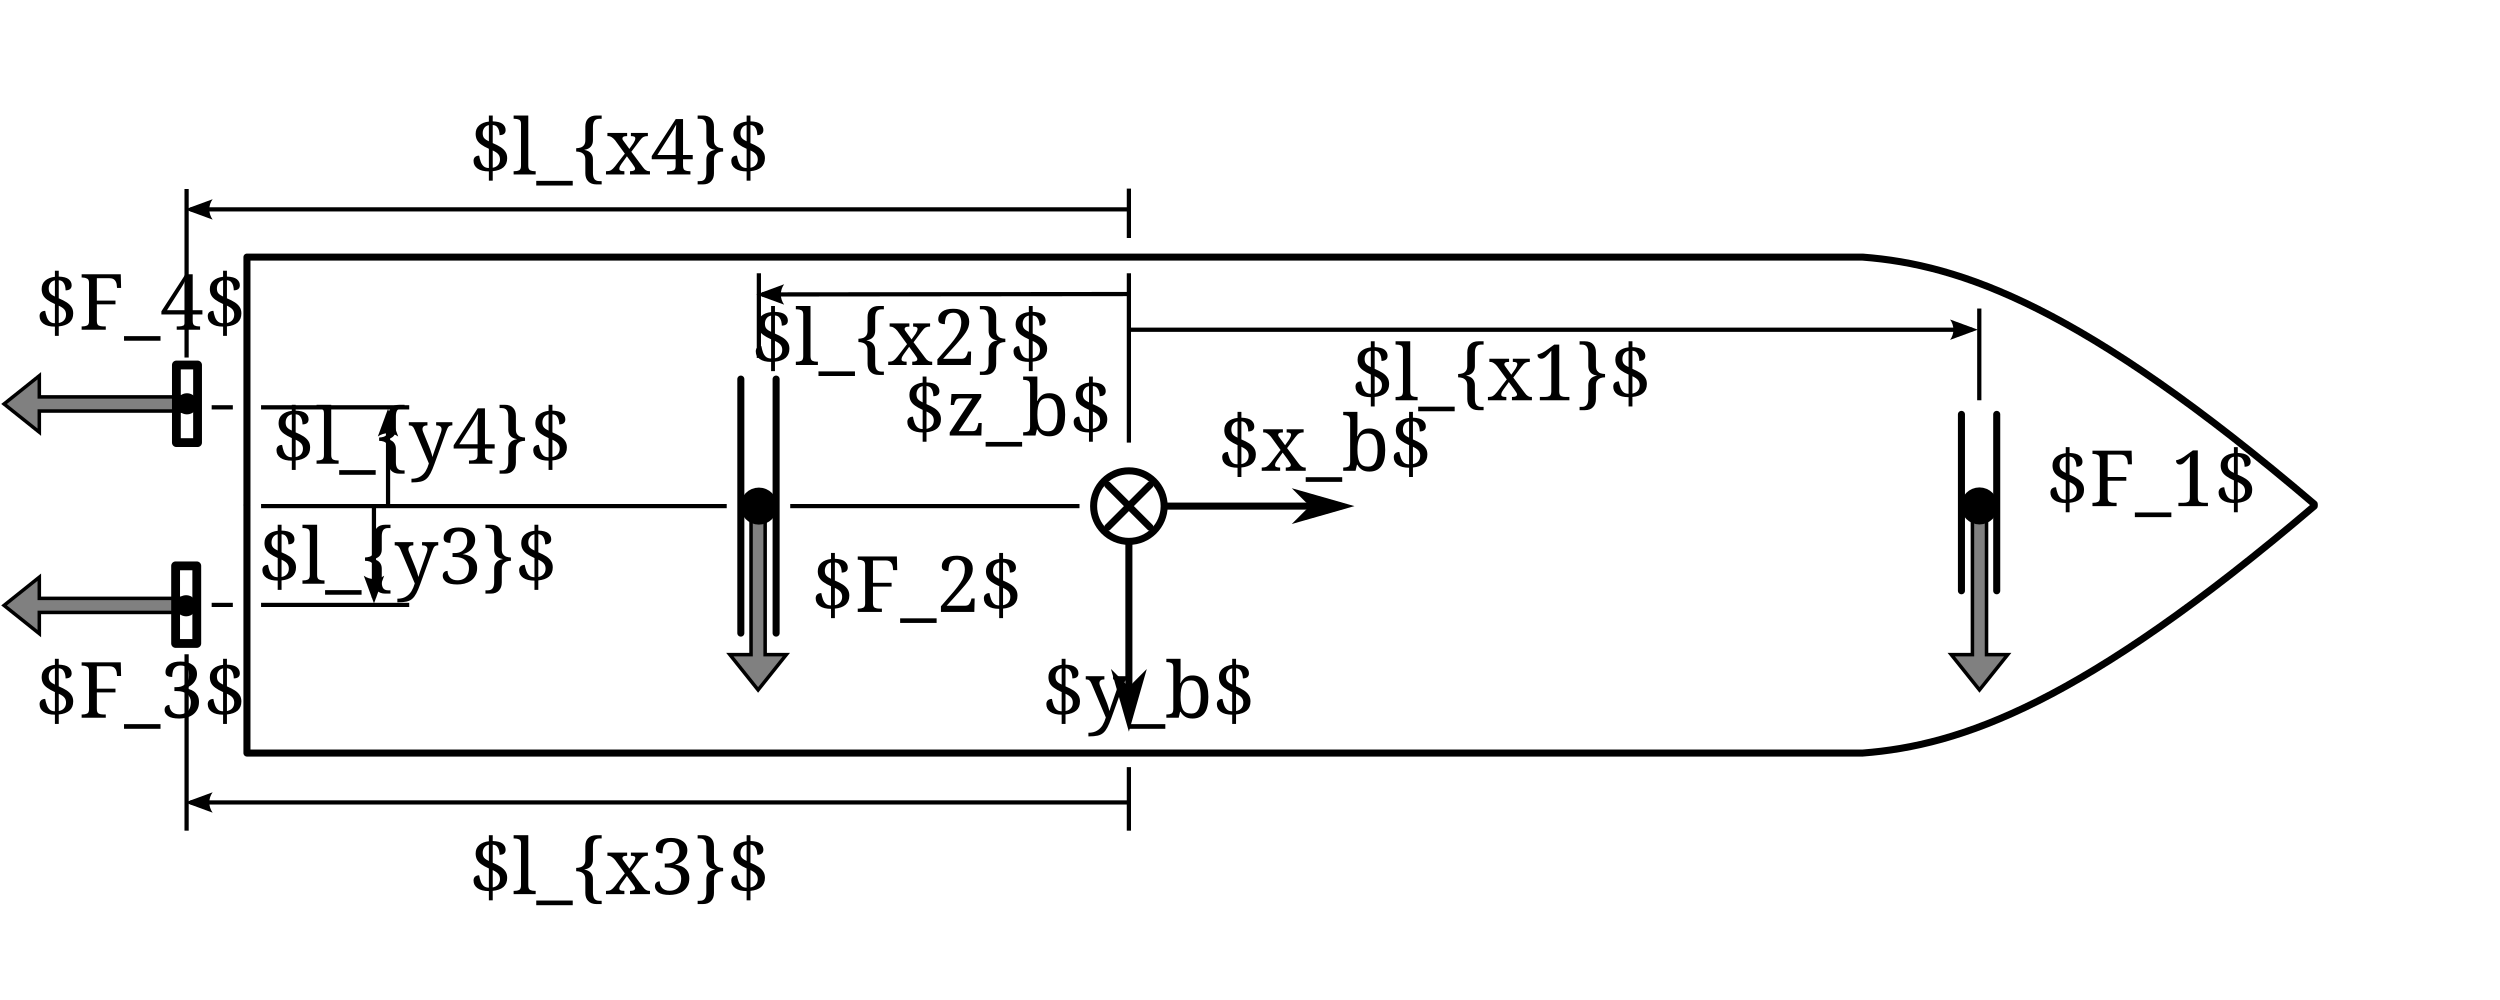
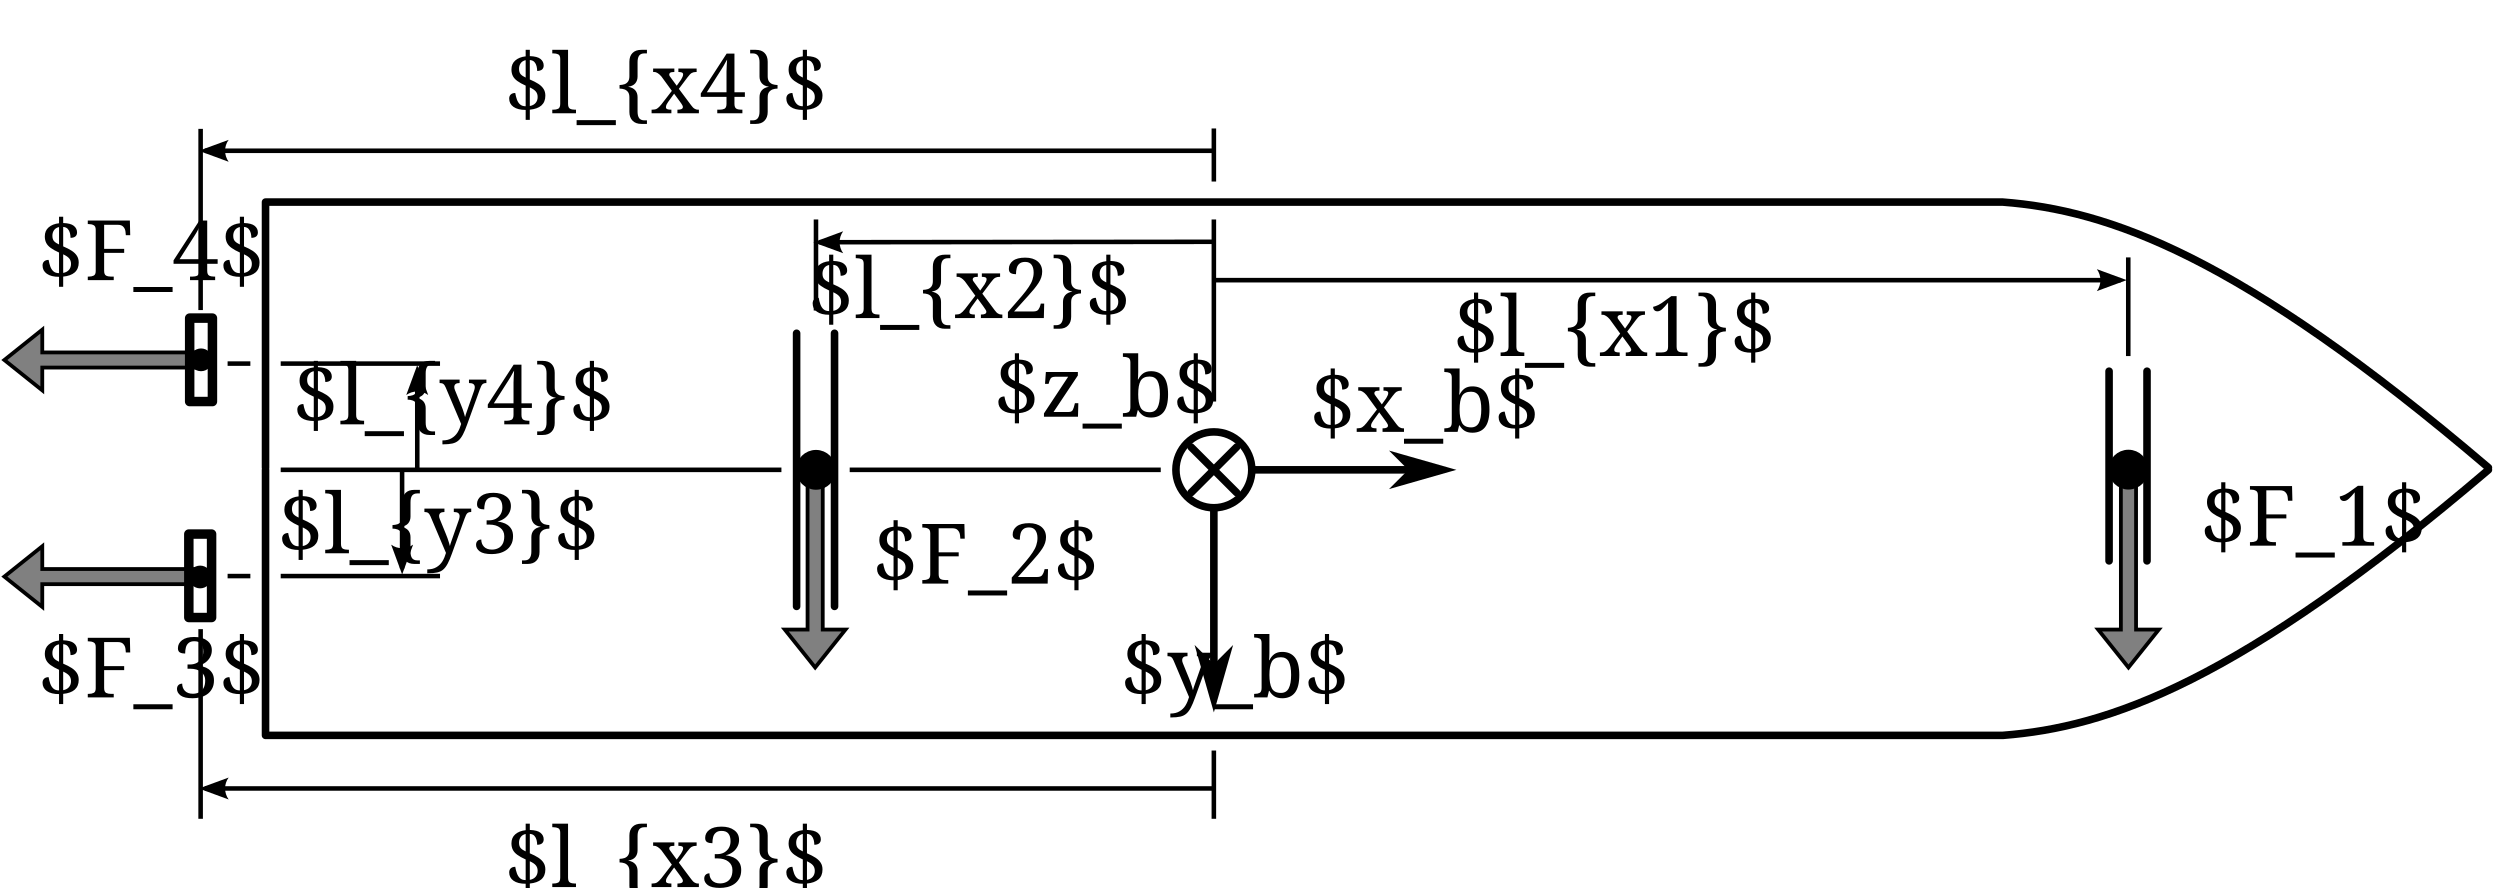
- <svg xmlns="http://www.w3.org/2000/svg" width="354.331" height="141.732" id="svg2" version="1.1">
+ <svg xmlns="http://www.w3.org/2000/svg" width="329.528" height="116.929" id="svg2" version="1.1">
  <defs id="defs4">
-     <marker orient="auto" refY="0.0" refX="0.0" id="Arrow2Mstart" style="overflow:visible">
-       <path id="path4164" style="fill-rule:evenodd;stroke-width:0.625;stroke-linejoin:round" d="M 8.719,4.034 L -2.207,0.016 L 8.719,-4.002 C 6.973,-1.63 6.983,1.616 8.719,4.034 z " transform="scale(0.6) translate(0,0)" />
+     <marker orient="auto" refY="0" refX="0" id="Arrow2Mstart" style="overflow:visible">
+       <path id="path4164" style="fill-rule:evenodd;stroke-width:0.625;stroke-linejoin:round" d="M 8.719,4.034 -2.207,0.016 8.719,-4.002 c -1.745,2.372 -1.735,5.617 -6e-7,8.035 z" transform="scale(0.6,0.6)" />
    </marker>
    <marker orient="auto" refY="0" refX="0" id="Arrow1Mend" style="overflow:visible">
      <path id="path4183" d="M 0,0 5,-5 -12.5,0 5,5 0,0 z" style="fill-rule:evenodd;stroke:#000000;stroke-width:1pt" transform="matrix(-0.4,0,0,-0.4,-4,0)" />
    </marker>
  </defs>
-   <g id="layer1" transform="translate(0,-910.6286)">
-     <path id="path3925" d="m 26.572,966.884 -21,0 0,-3 -5,4 5,4 0,-3 21,0 z" style="fill:#808080;fill-opacity:1;stroke:#000000;stroke-width:0.5;stroke-linecap:butt;stroke-linejoin:miter;stroke-miterlimit:4;stroke-opacity:1;stroke-dasharray:none" />
-     <path style="fill:#808080;fill-opacity:1;stroke:#000000;stroke-width:0.5;stroke-linecap:butt;stroke-linejoin:miter;stroke-miterlimit:4;stroke-opacity:1;stroke-dasharray:none" d="m 26.572,995.434 -21,0 0,-3 -5,4 5,4 0,-3 21,0 z" id="path3923" />
-     <path id="path3921" d="m 106.446,982.414 0,21 -3,0 4,5 4,-5 -3,0 0,-21 z" style="fill:#808080;fill-opacity:1;stroke:#000000;stroke-width:0.5;stroke-linecap:butt;stroke-linejoin:miter;stroke-miterlimit:4;stroke-opacity:1;stroke-dasharray:none" />
-     <path style="fill:#808080;stroke:#000000;stroke-width:0.5;stroke-linecap:butt;stroke-linejoin:miter;stroke-opacity:1;fill-opacity:1;stroke-miterlimit:4;stroke-dasharray:none" d="m 279.556,982.414 0,21 -3,0 4,5 4,-5 -3,0 0,-21 z" id="path3917" />
-     <path style="fill:none;stroke:#000000;stroke-opacity:1" id="path3396" d="m 165,71.732 c 0,2.761 -2.239,5 -5,5 -2.761,0 -5,-2.239 -5,-5 0,-2.761 2.239,-5 5,-5 2.761,0 5,2.239 5,5 z" transform="translate(0,910.6286)" />
-     <path style="fill:none;stroke:#000000;stroke-width:1px;stroke-linecap:butt;stroke-linejoin:miter;stroke-opacity:1;marker-end:url(#Arrow1Mend)" d="m 165,71.732 25,0" id="path4166" transform="translate(0,910.6286)" />
-     <path style="fill:none;stroke:#000000;stroke-width:1px;stroke-linecap:butt;stroke-linejoin:miter;stroke-opacity:1;marker-end:url(#Arrow1Mend)" d="m 160,76.732 0,25" id="path4168" transform="translate(0,910.6286)" />
-     <path style="fill:none;stroke:#000000;stroke-width:1px;stroke-linecap:round;stroke-linejoin:round;stroke-opacity:1" d="m 105,89.732 0,-36" id="path4616" transform="translate(0,910.6286)" />
-     <path style="fill:none;stroke:#000000;stroke-width:1px;stroke-linecap:round;stroke-linejoin:round;stroke-opacity:1" d="m 110,53.732 0,36" id="path4618" transform="translate(0,910.6286)" />
-     <path style="fill:none;stroke:#000000;stroke-width:1px;stroke-linecap:round;stroke-linejoin:round;stroke-opacity:1" d="m 283,83.732 0,-25" id="path4620" transform="translate(0,910.6286)" />
-     <path style="fill:none;stroke:#000000;stroke-width:1px;stroke-linecap:round;stroke-linejoin:round;stroke-opacity:1" d="m 278,83.732 0,-25" id="path4622" transform="translate(0,910.6286)" />
-     <text xml:space="preserve" style="font-size:11px;font-style:normal;font-variant:normal;font-weight:normal;font-stretch:normal;text-align:center;line-height:125%;letter-spacing:0px;word-spacing:0px;writing-mode:lr-tb;text-anchor:middle;fill:#000000;fill-opacity:1;stroke:none;font-family:Serif;-inkscape-font-specification:Serif" x="195" y="977.361" id="text4624">
-       <tspan x="195" y="977.361" id="tspan4636">$x_b$</tspan>
+   <g id="layer1" transform="translate(0,-935.4317)">
+     <path id="path3925" d="m 26.572,981.884 -21,0 0,-3 -5,4 5,4 0,-3 21,0 z" style="fill:#808080;fill-opacity:1;stroke:#000000;stroke-width:0.5;stroke-linecap:butt;stroke-linejoin:miter;stroke-miterlimit:4;stroke-opacity:1;stroke-dasharray:none" />
+     <path style="fill:#808080;fill-opacity:1;stroke:#000000;stroke-width:0.5;stroke-linecap:butt;stroke-linejoin:miter;stroke-miterlimit:4;stroke-opacity:1;stroke-dasharray:none" d="m 26.572,1010.434 -21,0 0,-3 -5,4 5,4 0,-3 21,0 z" id="path3923" />
+     <path id="path3921" d="m 106.446,997.414 0,21 -3,0 4,5 4,-5 -3,0 0,-21 z" style="fill:#808080;fill-opacity:1;stroke:#000000;stroke-width:0.5;stroke-linecap:butt;stroke-linejoin:miter;stroke-miterlimit:4;stroke-opacity:1;stroke-dasharray:none" />
+     <path style="fill:#808080;fill-opacity:1;stroke:#000000;stroke-width:0.5;stroke-linecap:butt;stroke-linejoin:miter;stroke-miterlimit:4;stroke-opacity:1;stroke-dasharray:none" d="m 279.556,997.414 0,21 -3,0 4,5 4,-5 -3,0 0,-21 z" id="path3917" />
+     <path style="fill:none;stroke:#000000;stroke-opacity:1" id="path3396" d="m 165,71.732 c 0,2.761 -2.239,5 -5,5 -2.761,0 -5,-2.239 -5,-5 0,-2.761 2.239,-5 5,-5 2.761,0 5,2.239 5,5 z" transform="translate(0,925.6286)" />
+     <path style="fill:none;stroke:#000000;stroke-width:1px;stroke-linecap:butt;stroke-linejoin:miter;stroke-opacity:1;marker-end:url(#Arrow1Mend)" d="m 165,997.361 25,0" id="path4166" />
+     <path style="fill:none;stroke:#000000;stroke-width:1px;stroke-linecap:butt;stroke-linejoin:miter;stroke-opacity:1;marker-end:url(#Arrow1Mend)" d="m 160,1002.361 0,25" id="path4168" />
+     <path style="fill:none;stroke:#000000;stroke-width:1px;stroke-linecap:round;stroke-linejoin:round;stroke-opacity:1" d="m 105,1015.361 0,-36" id="path4616" />
+     <path style="fill:none;stroke:#000000;stroke-width:1px;stroke-linecap:round;stroke-linejoin:round;stroke-opacity:1" d="m 110,979.361 0,36" id="path4618" />
+     <path style="fill:none;stroke:#000000;stroke-width:1px;stroke-linecap:round;stroke-linejoin:round;stroke-opacity:1" d="m 283,1009.361 0,-25" id="path4620" />
+     <path style="fill:none;stroke:#000000;stroke-width:1px;stroke-linecap:round;stroke-linejoin:round;stroke-opacity:1" d="m 278,1009.361 0,-25" id="path4622" />
+     <text xml:space="preserve" style="font-size:11px;font-style:normal;font-variant:normal;font-weight:normal;font-stretch:normal;text-align:center;line-height:125%;letter-spacing:0px;word-spacing:0px;writing-mode:lr-tb;text-anchor:middle;fill:#000000;fill-opacity:1;stroke:none;font-family:Serif;-inkscape-font-specification:Serif" x="195" y="992.361" id="text4624">
+       <tspan x="195" y="992.361" id="tspan4636">$x_b$</tspan>
    </text>
-     <text id="text4628" y="1012.361" x="170" style="font-size:11px;font-style:normal;font-variant:normal;font-weight:normal;font-stretch:normal;text-align:center;line-height:125%;letter-spacing:0px;word-spacing:0px;writing-mode:lr-tb;text-anchor:middle;fill:#000000;fill-opacity:1;stroke:none;font-family:Serif;-inkscape-font-specification:Serif" xml:space="preserve">
-       <tspan y="1012.361" x="170" id="tspan4630">$y_b$</tspan>
+     <text id="text4628" y="1027.361" x="170" style="font-size:11px;font-style:normal;font-variant:normal;font-weight:normal;font-stretch:normal;text-align:center;line-height:125%;letter-spacing:0px;word-spacing:0px;writing-mode:lr-tb;text-anchor:middle;fill:#000000;fill-opacity:1;stroke:none;font-family:Serif;-inkscape-font-specification:Serif" xml:space="preserve">
+       <tspan y="1027.361" x="170" id="tspan4630">$y_b$</tspan>
    </text>
-     <text xml:space="preserve" style="font-size:11px;font-style:normal;font-variant:normal;font-weight:normal;font-stretch:normal;text-align:center;line-height:125%;letter-spacing:0px;word-spacing:0px;writing-mode:lr-tb;text-anchor:middle;fill:#000000;fill-opacity:1;stroke:none;font-family:Serif;-inkscape-font-specification:Serif" x="150" y="972.361" id="text4632">
-       <tspan id="tspan4634" x="150" y="972.361">$z_b$</tspan>
+     <text xml:space="preserve" style="font-size:11px;font-style:normal;font-variant:normal;font-weight:normal;font-stretch:normal;text-align:center;line-height:125%;letter-spacing:0px;word-spacing:0px;writing-mode:lr-tb;text-anchor:middle;fill:#000000;fill-opacity:1;stroke:none;font-family:Serif;-inkscape-font-specification:Serif" x="153" y="990.361" id="text4632">
+       <tspan id="tspan4634" x="153" y="990.361">$z_b$</tspan>
    </text>
-     <path style="fill:none;stroke:#000000;stroke-width:1px;stroke-linecap:round;stroke-linejoin:miter;stroke-opacity:1" d="m 163,68.732 -6,6" id="path3073" transform="translate(0,910.6286)" />
-     <path style="fill:none;stroke:#000000;stroke-width:1px;stroke-linecap:round;stroke-linejoin:miter;stroke-opacity:1" d="m 157,68.732 6,6" id="path3075" transform="translate(0,910.6286)" />
-     <path style="fill:#000000;fill-opacity:1;fill-rule:nonzero;stroke:#000000;stroke-width:1.25;stroke-linecap:round;stroke-linejoin:round;stroke-miterlimit:4;stroke-opacity:1;stroke-dasharray:none;stroke-dashoffset:0" id="path3851" d="m 109,71.732 c 0,1.105 -0.895,2 -2,2 -1.105,0 -2,-0.895 -2,-2 0,-1.105 0.895,-2 2,-2 1.105,0 2,0.895 2,2 z" transform="translate(0.5559754,910.6286)" />
-     <path transform="translate(173.5509,910.6039)" d="m 109,71.732 c 0,1.105 -0.895,2 -2,2 -1.105,0 -2,-0.895 -2,-2 0,-1.105 0.895,-2 2,-2 1.105,0 2,0.895 2,2 z" id="path3853" style="fill:#000000;fill-opacity:1;fill-rule:nonzero;stroke:#000000;stroke-width:1.25;stroke-linecap:round;stroke-linejoin:round;stroke-miterlimit:4;stroke-opacity:1;stroke-dasharray:none;stroke-dashoffset:0" />
-     <rect style="fill:none;stroke:#000000;stroke-width:1.25;stroke-linecap:round;stroke-linejoin:round;stroke-miterlimit:4;stroke-opacity:1;stroke-dasharray:none;stroke-dashoffset:0" id="rect3855" width="3" height="11" x="25" y="962.361" />
-     <rect y="990.827" x="24.889" height="11" width="3" id="rect3857" style="fill:none;stroke:#000000;stroke-width:1.25;stroke-linecap:round;stroke-linejoin:round;stroke-miterlimit:4;stroke-opacity:1;stroke-dasharray:none;stroke-dashoffset:0" />
-     <path style="fill:none;stroke:#000000;stroke-width:1px;stroke-linecap:round;stroke-linejoin:round;stroke-opacity:1" d="M 328,71.732 C 295.073,99.808 277.844,105.666 264,106.732 l -229,0 0,-35" id="path3859" transform="translate(0,910.6286)" />
-     <path id="path3861" d="m 328,982.069 c -32.927,-28.076 -50.156,-33.934 -64,-35 l -229,0 0,35" style="fill:none;stroke:#000000;stroke-width:1px;stroke-linecap:round;stroke-linejoin:round;stroke-opacity:1" />
-     <path style="fill:#000000;stroke:#000000;stroke-width:1;stroke-linecap:round;stroke-linejoin:round;stroke-miterlimit:4;stroke-opacity:1;stroke-dasharray:none;stroke-dashoffset:0;fill-opacity:1" id="path3869" d="m 29,58.732 a 1,1 0 1 1 -2,0 1,1 0 1 1 2,0 z" transform="translate(-1.501133,909.129)" />
-     <path style="fill:#000000;fill-opacity:1;stroke:#000000;stroke-width:1;stroke-linecap:round;stroke-linejoin:round;stroke-miterlimit:4;stroke-opacity:1;stroke-dasharray:none;stroke-dashoffset:0" id="path3869-1" d="m 29,58.732 a 1,1 0 1 1 -2,0 1,1 0 1 1 2,0 z" transform="translate(-1.619073,937.753)" />
-     <text xml:space="preserve" style="font-size:11px;font-style:normal;font-variant:normal;font-weight:normal;font-stretch:normal;text-align:start;line-height:125%;letter-spacing:0px;word-spacing:0px;writing-mode:lr-tb;text-anchor:start;fill:#000000;fill-opacity:1;stroke:none;font-family:Serif;-inkscape-font-specification:Serif" x="290" y="982.361" id="text3893">
-       <tspan x="290" y="982.361" id="tspan3897">$F_1$</tspan>
+     <path style="fill:none;stroke:#000000;stroke-width:1px;stroke-linecap:round;stroke-linejoin:miter;stroke-opacity:1" d="m 163,994.361 -6,6" id="path3073" />
+     <path style="fill:none;stroke:#000000;stroke-width:1px;stroke-linecap:round;stroke-linejoin:miter;stroke-opacity:1" d="m 157,994.361 6,6" id="path3075" />
+     <path style="fill:#000000;fill-opacity:1;fill-rule:nonzero;stroke:#000000;stroke-width:1.25;stroke-linecap:round;stroke-linejoin:round;stroke-miterlimit:4;stroke-opacity:1;stroke-dasharray:none;stroke-dashoffset:0" id="path3851" d="m 109,71.732 c 0,1.105 -0.895,2 -2,2 -1.105,0 -2,-0.895 -2,-2 0,-1.105 0.895,-2 2,-2 1.105,0 2,0.895 2,2 z" transform="translate(0.5559754,925.6286)" />
+     <path transform="translate(173.5509,925.6039)" d="m 109,71.732 c 0,1.105 -0.895,2 -2,2 -1.105,0 -2,-0.895 -2,-2 0,-1.105 0.895,-2 2,-2 1.105,0 2,0.895 2,2 z" id="path3853" style="fill:#000000;fill-opacity:1;fill-rule:nonzero;stroke:#000000;stroke-width:1.25;stroke-linecap:round;stroke-linejoin:round;stroke-miterlimit:4;stroke-opacity:1;stroke-dasharray:none;stroke-dashoffset:0" />
+     <rect style="fill:none;stroke:#000000;stroke-width:1.25;stroke-linecap:round;stroke-linejoin:round;stroke-miterlimit:4;stroke-opacity:1;stroke-dasharray:none;stroke-dashoffset:0" id="rect3855" width="3" height="11" x="25" y="977.361" />
+     <rect y="1005.827" x="24.889" height="11" width="3" id="rect3857" style="fill:none;stroke:#000000;stroke-width:1.25;stroke-linecap:round;stroke-linejoin:round;stroke-miterlimit:4;stroke-opacity:1;stroke-dasharray:none;stroke-dashoffset:0" />
+     <path style="fill:none;stroke:#000000;stroke-width:1px;stroke-linecap:round;stroke-linejoin:round;stroke-opacity:1" d="m 328,997.361 c -32.927,28.076 -50.156,33.934 -64,35 l -229,0 0,-35" id="path3859" />
+     <path id="path3861" d="M 328,997.069 C 295.073,968.993 277.844,963.135 264,962.069 l -229,0 0,35" style="fill:none;stroke:#000000;stroke-width:1px;stroke-linecap:round;stroke-linejoin:round;stroke-opacity:1" />
+     <path style="fill:#000000;fill-opacity:1;stroke:#000000;stroke-width:1;stroke-linecap:round;stroke-linejoin:round;stroke-miterlimit:4;stroke-opacity:1;stroke-dasharray:none;stroke-dashoffset:0" id="path3869" d="m 29,58.732 c 0,0.552 -0.448,1 -1,1 -0.552,0 -1,-0.448 -1,-1 0,-0.552 0.448,-1 1,-1 0.552,0 1,0.448 1,1 z" transform="translate(-1.501133,924.129)" />
+     <path style="fill:#000000;fill-opacity:1;stroke:#000000;stroke-width:1;stroke-linecap:round;stroke-linejoin:round;stroke-miterlimit:4;stroke-opacity:1;stroke-dasharray:none;stroke-dashoffset:0" id="path3869-1" d="m 29,58.732 c 0,0.552 -0.448,1 -1,1 -0.552,0 -1,-0.448 -1,-1 0,-0.552 0.448,-1 1,-1 0.552,0 1,0.448 1,1 z" transform="translate(-1.619073,952.753)" />
+     <text xml:space="preserve" style="font-size:11px;font-style:normal;font-variant:normal;font-weight:normal;font-stretch:normal;text-align:start;line-height:125%;letter-spacing:0px;word-spacing:0px;writing-mode:lr-tb;text-anchor:start;fill:#000000;fill-opacity:1;stroke:none;font-family:Serif;-inkscape-font-specification:Serif" x="290" y="1007.361" id="text3893">
+       <tspan x="290" y="1007.361" id="tspan3897">$F_1$</tspan>
    </text>
-     <text id="text3901" y="997.361" x="115" style="font-size:11px;font-style:normal;font-variant:normal;font-weight:normal;font-stretch:normal;text-align:start;line-height:125%;letter-spacing:0px;word-spacing:0px;writing-mode:lr-tb;text-anchor:start;fill:#000000;fill-opacity:1;stroke:none;font-family:Serif;-inkscape-font-specification:Serif" xml:space="preserve">
-       <tspan id="tspan3903" y="997.361" x="115">$F_2$</tspan>
+     <text id="text3901" y="1012.361" x="115" style="font-size:11px;font-style:normal;font-variant:normal;font-weight:normal;font-stretch:normal;text-align:start;line-height:125%;letter-spacing:0px;word-spacing:0px;writing-mode:lr-tb;text-anchor:start;fill:#000000;fill-opacity:1;stroke:none;font-family:Serif;-inkscape-font-specification:Serif" xml:space="preserve">
+       <tspan id="tspan3903" y="1012.361" x="115">$F_2$</tspan>
    </text>
-     <text xml:space="preserve" style="font-size:11px;font-style:normal;font-variant:normal;font-weight:normal;font-stretch:normal;text-align:start;line-height:125%;letter-spacing:0px;word-spacing:0px;writing-mode:lr-tb;text-anchor:start;fill:#000000;fill-opacity:1;stroke:none;font-family:Serif;-inkscape-font-specification:Serif" x="5" y="1012.361" id="text3905">
-       <tspan x="5" y="1012.361" id="tspan3909">$F_3$</tspan>
+     <text xml:space="preserve" style="font-size:11px;font-style:normal;font-variant:normal;font-weight:normal;font-stretch:normal;text-align:start;line-height:125%;letter-spacing:0px;word-spacing:0px;writing-mode:lr-tb;text-anchor:start;fill:#000000;fill-opacity:1;stroke:none;font-family:Serif;-inkscape-font-specification:Serif" x="5" y="1027.361" id="text3905">
+       <tspan x="5" y="1027.361" id="tspan3909">$F_3$</tspan>
    </text>
-     <text id="text3913" y="957.361" x="5" style="font-size:11px;font-style:normal;font-variant:normal;font-weight:normal;font-stretch:normal;text-align:start;line-height:125%;letter-spacing:0px;word-spacing:0px;writing-mode:lr-tb;text-anchor:start;fill:#000000;fill-opacity:1;stroke:none;font-family:Serif;-inkscape-font-specification:Serif" xml:space="preserve">
-       <tspan id="tspan3915" y="957.361" x="5">$F_4$</tspan>
+     <text id="text3913" y="972.361" x="5" style="font-size:11px;font-style:normal;font-variant:normal;font-weight:normal;font-stretch:normal;text-align:start;line-height:125%;letter-spacing:0px;word-spacing:0px;writing-mode:lr-tb;text-anchor:start;fill:#000000;fill-opacity:1;stroke:none;font-family:Serif;-inkscape-font-specification:Serif" xml:space="preserve">
+       <tspan id="tspan3915" y="972.361" x="5">$F_4$</tspan>
    </text>
-     <g id="g4582">
-       <path transform="translate(0,910.6286)" id="path3948" d="m 26.445,92.732 0,25" style="fill:none;stroke:#000000;stroke-width:0.6;stroke-linecap:butt;stroke-linejoin:round;stroke-opacity:1;stroke-miterlimit:4;stroke-dasharray:none" />
+     <g id="g4582" transform="translate(0,14.99997)">
+       <path transform="translate(0,910.6286)" id="path3948" d="m 26.445,92.732 0,25" style="fill:none;stroke:#000000;stroke-width:0.6;stroke-linecap:butt;stroke-linejoin:round;stroke-miterlimit:4;stroke-opacity:1;stroke-dasharray:none" />
      <path transform="translate(0,910.6286)" id="path3950" d="m 27,113.732 133,0" style="fill:none;stroke:#000000;stroke-width:0.6;stroke-linecap:butt;stroke-linejoin:round;stroke-miterlimit:4;stroke-opacity:1;stroke-dasharray:none;marker-start:url(#Arrow2Mstart)" />
-       <path transform="translate(0,910.6286)" id="path3952" d="m 160,117.732 0,-9" style="fill:none;stroke:#000000;stroke-width:0.6;stroke-linecap:butt;stroke-linejoin:round;stroke-opacity:1;stroke-miterlimit:4;stroke-dasharray:none" />
+       <path transform="translate(0,910.6286)" id="path3952" d="m 160,117.732 0,-9" style="fill:none;stroke:#000000;stroke-width:0.6;stroke-linecap:butt;stroke-linejoin:round;stroke-miterlimit:4;stroke-opacity:1;stroke-dasharray:none" />
    </g>
-     <path id="path4589" d="m 26.445,961.304 0,-23.89" style="fill:none;stroke:#000000;stroke-width:0.6;stroke-linecap:butt;stroke-linejoin:round;stroke-miterlimit:4;stroke-opacity:1;stroke-dasharray:none" />
-     <path id="path4591" d="m 27,940.304 133,0" style="fill:none;stroke:#000000;stroke-width:0.6;stroke-linecap:butt;stroke-linejoin:round;stroke-miterlimit:4;stroke-opacity:1;stroke-dasharray:none;marker-start:url(#Arrow2Mstart)" />
-     <path id="path4593" d="m 160,949.361 0,24" style="fill:none;stroke:#000000;stroke-width:0.6;stroke-linecap:butt;stroke-linejoin:round;stroke-miterlimit:4;stroke-opacity:1;stroke-dasharray:none" />
-     <path style="fill:none;stroke:#000000;stroke-width:0.6;stroke-linecap:butt;stroke-linejoin:round;stroke-miterlimit:4;stroke-opacity:1;stroke-dasharray:none;marker-start:url(#Arrow2Mstart)" d="m 108,952.361 52,-0.057" id="path4600" />
-     <path style="fill:none;stroke:#000000;stroke-width:0.6;stroke-linecap:butt;stroke-linejoin:round;stroke-miterlimit:4;stroke-opacity:1;stroke-dasharray:none" d="m 107.556,949.361 0,12" id="path4602" />
-     <path id="path4604" d="m 279.528,957.361 -119.528,0" style="fill:none;stroke:#000000;stroke-width:0.6;stroke-linecap:butt;stroke-linejoin:round;stroke-miterlimit:4;stroke-opacity:1;stroke-dasharray:none;marker-start:url(#Arrow2Mstart)" />
-     <path style="fill:none;stroke:#000000;stroke-width:0.6;stroke-linecap:butt;stroke-linejoin:round;stroke-miterlimit:4;stroke-opacity:1;stroke-dasharray:none" d="m 280.528,954.361 0,13" id="path4606" />
-     <path style="fill:none;stroke:#000000;stroke-width:0.6;stroke-linecap:butt;stroke-linejoin:round;stroke-miterlimit:4;stroke-opacity:1;stroke-dasharray:none" d="m 160,944.361 0,-7" id="path4608" />
-     <text id="text4610" y="967.361" x="220" style="font-size:11px;font-style:normal;font-variant:normal;font-weight:normal;font-stretch:normal;text-align:center;line-height:125%;letter-spacing:0px;word-spacing:0px;writing-mode:lr-tb;text-anchor:middle;fill:#000000;fill-opacity:1;stroke:none;font-family:Serif;-inkscape-font-specification:Serif" xml:space="preserve">
-       <tspan y="967.361" x="220" id="tspan4614">$l_{x1}$</tspan>
+     <path id="path4589" d="m 26.445,976.304 0,-23.89" style="fill:none;stroke:#000000;stroke-width:0.6;stroke-linecap:butt;stroke-linejoin:round;stroke-miterlimit:4;stroke-opacity:1;stroke-dasharray:none" />
+     <path id="path4591" d="m 27,955.304 133,0" style="fill:none;stroke:#000000;stroke-width:0.6;stroke-linecap:butt;stroke-linejoin:round;stroke-miterlimit:4;stroke-opacity:1;stroke-dasharray:none;marker-start:url(#Arrow2Mstart)" />
+     <path id="path4593" d="m 160,964.361 0,24" style="fill:none;stroke:#000000;stroke-width:0.6;stroke-linecap:butt;stroke-linejoin:round;stroke-miterlimit:4;stroke-opacity:1;stroke-dasharray:none" />
+     <path style="fill:none;stroke:#000000;stroke-width:0.6;stroke-linecap:butt;stroke-linejoin:round;stroke-miterlimit:4;stroke-opacity:1;stroke-dasharray:none;marker-start:url(#Arrow2Mstart)" d="m 108,967.361 52,-0.057" id="path4600" />
+     <path style="fill:none;stroke:#000000;stroke-width:0.6;stroke-linecap:butt;stroke-linejoin:round;stroke-miterlimit:4;stroke-opacity:1;stroke-dasharray:none" d="m 107.556,964.361 0,12" id="path4602" />
+     <path id="path4604" d="m 279.528,972.361 -119.528,0" style="fill:none;stroke:#000000;stroke-width:0.6;stroke-linecap:butt;stroke-linejoin:round;stroke-miterlimit:4;stroke-opacity:1;stroke-dasharray:none;marker-start:url(#Arrow2Mstart)" />
+     <path style="fill:none;stroke:#000000;stroke-width:0.6;stroke-linecap:butt;stroke-linejoin:round;stroke-miterlimit:4;stroke-opacity:1;stroke-dasharray:none" d="m 280.528,969.361 0,13" id="path4606" />
+     <path style="fill:none;stroke:#000000;stroke-width:0.6;stroke-linecap:butt;stroke-linejoin:round;stroke-miterlimit:4;stroke-opacity:1;stroke-dasharray:none" d="m 160,959.361 0,-7" id="path4608" />
+     <text id="text4610" y="982.361" x="220" style="font-size:11px;font-style:normal;font-variant:normal;font-weight:normal;font-stretch:normal;text-align:center;line-height:125%;letter-spacing:0px;word-spacing:0px;writing-mode:lr-tb;text-anchor:middle;fill:#000000;fill-opacity:1;stroke:none;font-family:Serif;-inkscape-font-specification:Serif" xml:space="preserve">
+       <tspan y="982.361" x="220" id="tspan4614">$l_{x1}$</tspan>
    </text>
-     <text xml:space="preserve" style="font-size:11px;font-style:normal;font-variant:normal;font-weight:normal;font-stretch:normal;text-align:center;line-height:125%;letter-spacing:0px;word-spacing:0px;writing-mode:lr-tb;text-anchor:middle;fill:#000000;fill-opacity:1;stroke:none;font-family:Serif;-inkscape-font-specification:Serif" x="135" y="962.361" id="text4618">
-       <tspan x="135" y="962.361" id="tspan4622">$l_{x2}$</tspan>
+     <text xml:space="preserve" style="font-size:11px;font-style:normal;font-variant:normal;font-weight:normal;font-stretch:normal;text-align:center;line-height:125%;letter-spacing:0px;word-spacing:0px;writing-mode:lr-tb;text-anchor:middle;fill:#000000;fill-opacity:1;stroke:none;font-family:Serif;-inkscape-font-specification:Serif" x="135" y="977.361" id="text4618">
+       <tspan x="135" y="977.361" id="tspan4622">$l_{x2}$</tspan>
    </text>
-     <text id="text4626" y="935.361" x="95" style="font-size:11px;font-style:normal;font-variant:normal;font-weight:normal;font-stretch:normal;text-align:center;line-height:125%;letter-spacing:0px;word-spacing:0px;writing-mode:lr-tb;text-anchor:middle;fill:#000000;fill-opacity:1;stroke:none;font-family:Serif;-inkscape-font-specification:Serif" xml:space="preserve">
-       <tspan id="tspan4628" y="935.361" x="95">$l_{x4}$</tspan>
+     <text id="text4626" y="950.361" x="95" style="font-size:11px;font-style:normal;font-variant:normal;font-weight:normal;font-stretch:normal;text-align:center;line-height:125%;letter-spacing:0px;word-spacing:0px;writing-mode:lr-tb;text-anchor:middle;fill:#000000;fill-opacity:1;stroke:none;font-family:Serif;-inkscape-font-specification:Serif" xml:space="preserve">
+       <tspan id="tspan4628" y="950.361" x="95">$l_{x4}$</tspan>
    </text>
-     <text xml:space="preserve" style="font-size:11px;font-style:normal;font-variant:normal;font-weight:normal;font-stretch:normal;text-align:center;line-height:125%;letter-spacing:0px;word-spacing:0px;writing-mode:lr-tb;text-anchor:middle;fill:#000000;fill-opacity:1;stroke:none;font-family:Serif;-inkscape-font-specification:Serif" x="95" y="1037.361" id="text4630">
-       <tspan x="95" y="1037.361" id="tspan4632">$l_{x3}$</tspan>
+     <text xml:space="preserve" style="font-size:11px;font-style:normal;font-variant:normal;font-weight:normal;font-stretch:normal;text-align:center;line-height:125%;letter-spacing:0px;word-spacing:0px;writing-mode:lr-tb;text-anchor:middle;fill:#000000;fill-opacity:1;stroke:none;font-family:Serif;-inkscape-font-specification:Serif" x="95" y="1052.361" id="text4630">
+       <tspan x="95" y="1052.361" id="tspan4632">$l_{x3}$</tspan>
    </text>
-     <path style="fill:none;stroke:#000000;stroke-width:0.6;stroke-linecap:butt;stroke-linejoin:round;stroke-miterlimit:4;stroke-opacity:1;stroke-dasharray:none;marker-start:url(#Arrow2Mstart)" d="m 53,995.361 0,-13" id="path4634" />
-     <path id="path4636" d="m 37,982.361 66,0" style="fill:none;stroke:#000000;stroke-width:0.6;stroke-linecap:butt;stroke-linejoin:round;stroke-miterlimit:4;stroke-opacity:1;stroke-dasharray:none" />
-     <path style="fill:none;stroke:#000000;stroke-width:0.6;stroke-linecap:butt;stroke-linejoin:round;stroke-miterlimit:4;stroke-opacity:1;stroke-dasharray:none" d="m 37,996.361 21,0" id="path4638" />
-     <path style="fill:none;stroke:#000000;stroke-width:0.6;stroke-linecap:butt;stroke-linejoin:round;stroke-miterlimit:4;stroke-opacity:1;stroke-dasharray:none" d="m 112,982.361 41,0" id="path4640" />
-     <path id="path4642" d="m 33,996.361 -3,0" style="fill:none;stroke:#000000;stroke-width:0.6;stroke-linecap:butt;stroke-linejoin:round;stroke-miterlimit:4;stroke-opacity:1;stroke-dasharray:none" />
-     <path id="path4644" d="m 55,969.361 0,13" style="fill:none;stroke:#000000;stroke-width:0.6;stroke-linecap:butt;stroke-linejoin:round;stroke-miterlimit:4;stroke-opacity:1;stroke-dasharray:none;marker-start:url(#Arrow2Mstart)" />
-     <path id="path4646" d="m 37,968.361 21,0" style="fill:none;stroke:#000000;stroke-width:0.6;stroke-linecap:butt;stroke-linejoin:round;stroke-miterlimit:4;stroke-opacity:1;stroke-dasharray:none" />
-     <path style="fill:none;stroke:#000000;stroke-width:0.6;stroke-linecap:butt;stroke-linejoin:round;stroke-miterlimit:4;stroke-opacity:1;stroke-dasharray:none" d="m 33,968.361 -3,0" id="path4648" />
-     <text id="text4650" y="993.361" x="65" style="font-size:11px;font-style:normal;font-variant:normal;font-weight:normal;font-stretch:normal;text-align:center;line-height:125%;letter-spacing:0px;word-spacing:0px;writing-mode:lr-tb;text-anchor:middle;fill:#000000;fill-opacity:1;stroke:none;font-family:Serif;-inkscape-font-specification:Serif" xml:space="preserve">
-       <tspan id="tspan4652" y="993.361" x="65">$l_{y3}$</tspan>
+     <path style="fill:none;stroke:#000000;stroke-width:0.6;stroke-linecap:butt;stroke-linejoin:round;stroke-miterlimit:4;stroke-opacity:1;stroke-dasharray:none;marker-start:url(#Arrow2Mstart)" d="m 53,1010.361 0,-13" id="path4634" />
+     <path id="path4636" d="m 37,997.361 66,0" style="fill:none;stroke:#000000;stroke-width:0.6;stroke-linecap:butt;stroke-linejoin:round;stroke-miterlimit:4;stroke-opacity:1;stroke-dasharray:none" />
+     <path style="fill:none;stroke:#000000;stroke-width:0.6;stroke-linecap:butt;stroke-linejoin:round;stroke-miterlimit:4;stroke-opacity:1;stroke-dasharray:none" d="m 37,1011.361 21,0" id="path4638" />
+     <path style="fill:none;stroke:#000000;stroke-width:0.6;stroke-linecap:butt;stroke-linejoin:round;stroke-miterlimit:4;stroke-opacity:1;stroke-dasharray:none" d="m 112,997.361 41,0" id="path4640" />
+     <path id="path4642" d="m 33,1011.361 -3,0" style="fill:none;stroke:#000000;stroke-width:0.6;stroke-linecap:butt;stroke-linejoin:round;stroke-miterlimit:4;stroke-opacity:1;stroke-dasharray:none" />
+     <path id="path4644" d="m 55,984.361 0,13" style="fill:none;stroke:#000000;stroke-width:0.6;stroke-linecap:butt;stroke-linejoin:round;stroke-miterlimit:4;stroke-opacity:1;stroke-dasharray:none;marker-start:url(#Arrow2Mstart)" />
+     <path id="path4646" d="m 37,983.361 21,0" style="fill:none;stroke:#000000;stroke-width:0.6;stroke-linecap:butt;stroke-linejoin:round;stroke-miterlimit:4;stroke-opacity:1;stroke-dasharray:none" />
+     <path style="fill:none;stroke:#000000;stroke-width:0.6;stroke-linecap:butt;stroke-linejoin:round;stroke-miterlimit:4;stroke-opacity:1;stroke-dasharray:none" d="m 33,983.361 -3,0" id="path4648" />
+     <text id="text4650" y="1008.361" x="65" style="font-size:11px;font-style:normal;font-variant:normal;font-weight:normal;font-stretch:normal;text-align:center;line-height:125%;letter-spacing:0px;word-spacing:0px;writing-mode:lr-tb;text-anchor:middle;fill:#000000;fill-opacity:1;stroke:none;font-family:Serif;-inkscape-font-specification:Serif" xml:space="preserve">
+       <tspan id="tspan4652" y="1008.361" x="65">$l_{y3}$</tspan>
    </text>
-     <text xml:space="preserve" style="font-size:11px;font-style:normal;font-variant:normal;font-weight:normal;font-stretch:normal;text-align:center;line-height:125%;letter-spacing:0px;word-spacing:0px;writing-mode:lr-tb;text-anchor:middle;fill:#000000;fill-opacity:1;stroke:none;font-family:Serif;-inkscape-font-specification:Serif" x="67" y="976.361" id="text4654">
-       <tspan x="67" y="976.361" id="tspan4656">$l_{y4}$</tspan>
+     <text xml:space="preserve" style="font-size:11px;font-style:normal;font-variant:normal;font-weight:normal;font-stretch:normal;text-align:center;line-height:125%;letter-spacing:0px;word-spacing:0px;writing-mode:lr-tb;text-anchor:middle;fill:#000000;fill-opacity:1;stroke:none;font-family:Serif;-inkscape-font-specification:Serif" x="67" y="991.361" id="text4654">
+       <tspan x="67" y="991.361" id="tspan4656">$l_{y4}$</tspan>
    </text>
  </g>
</svg>
